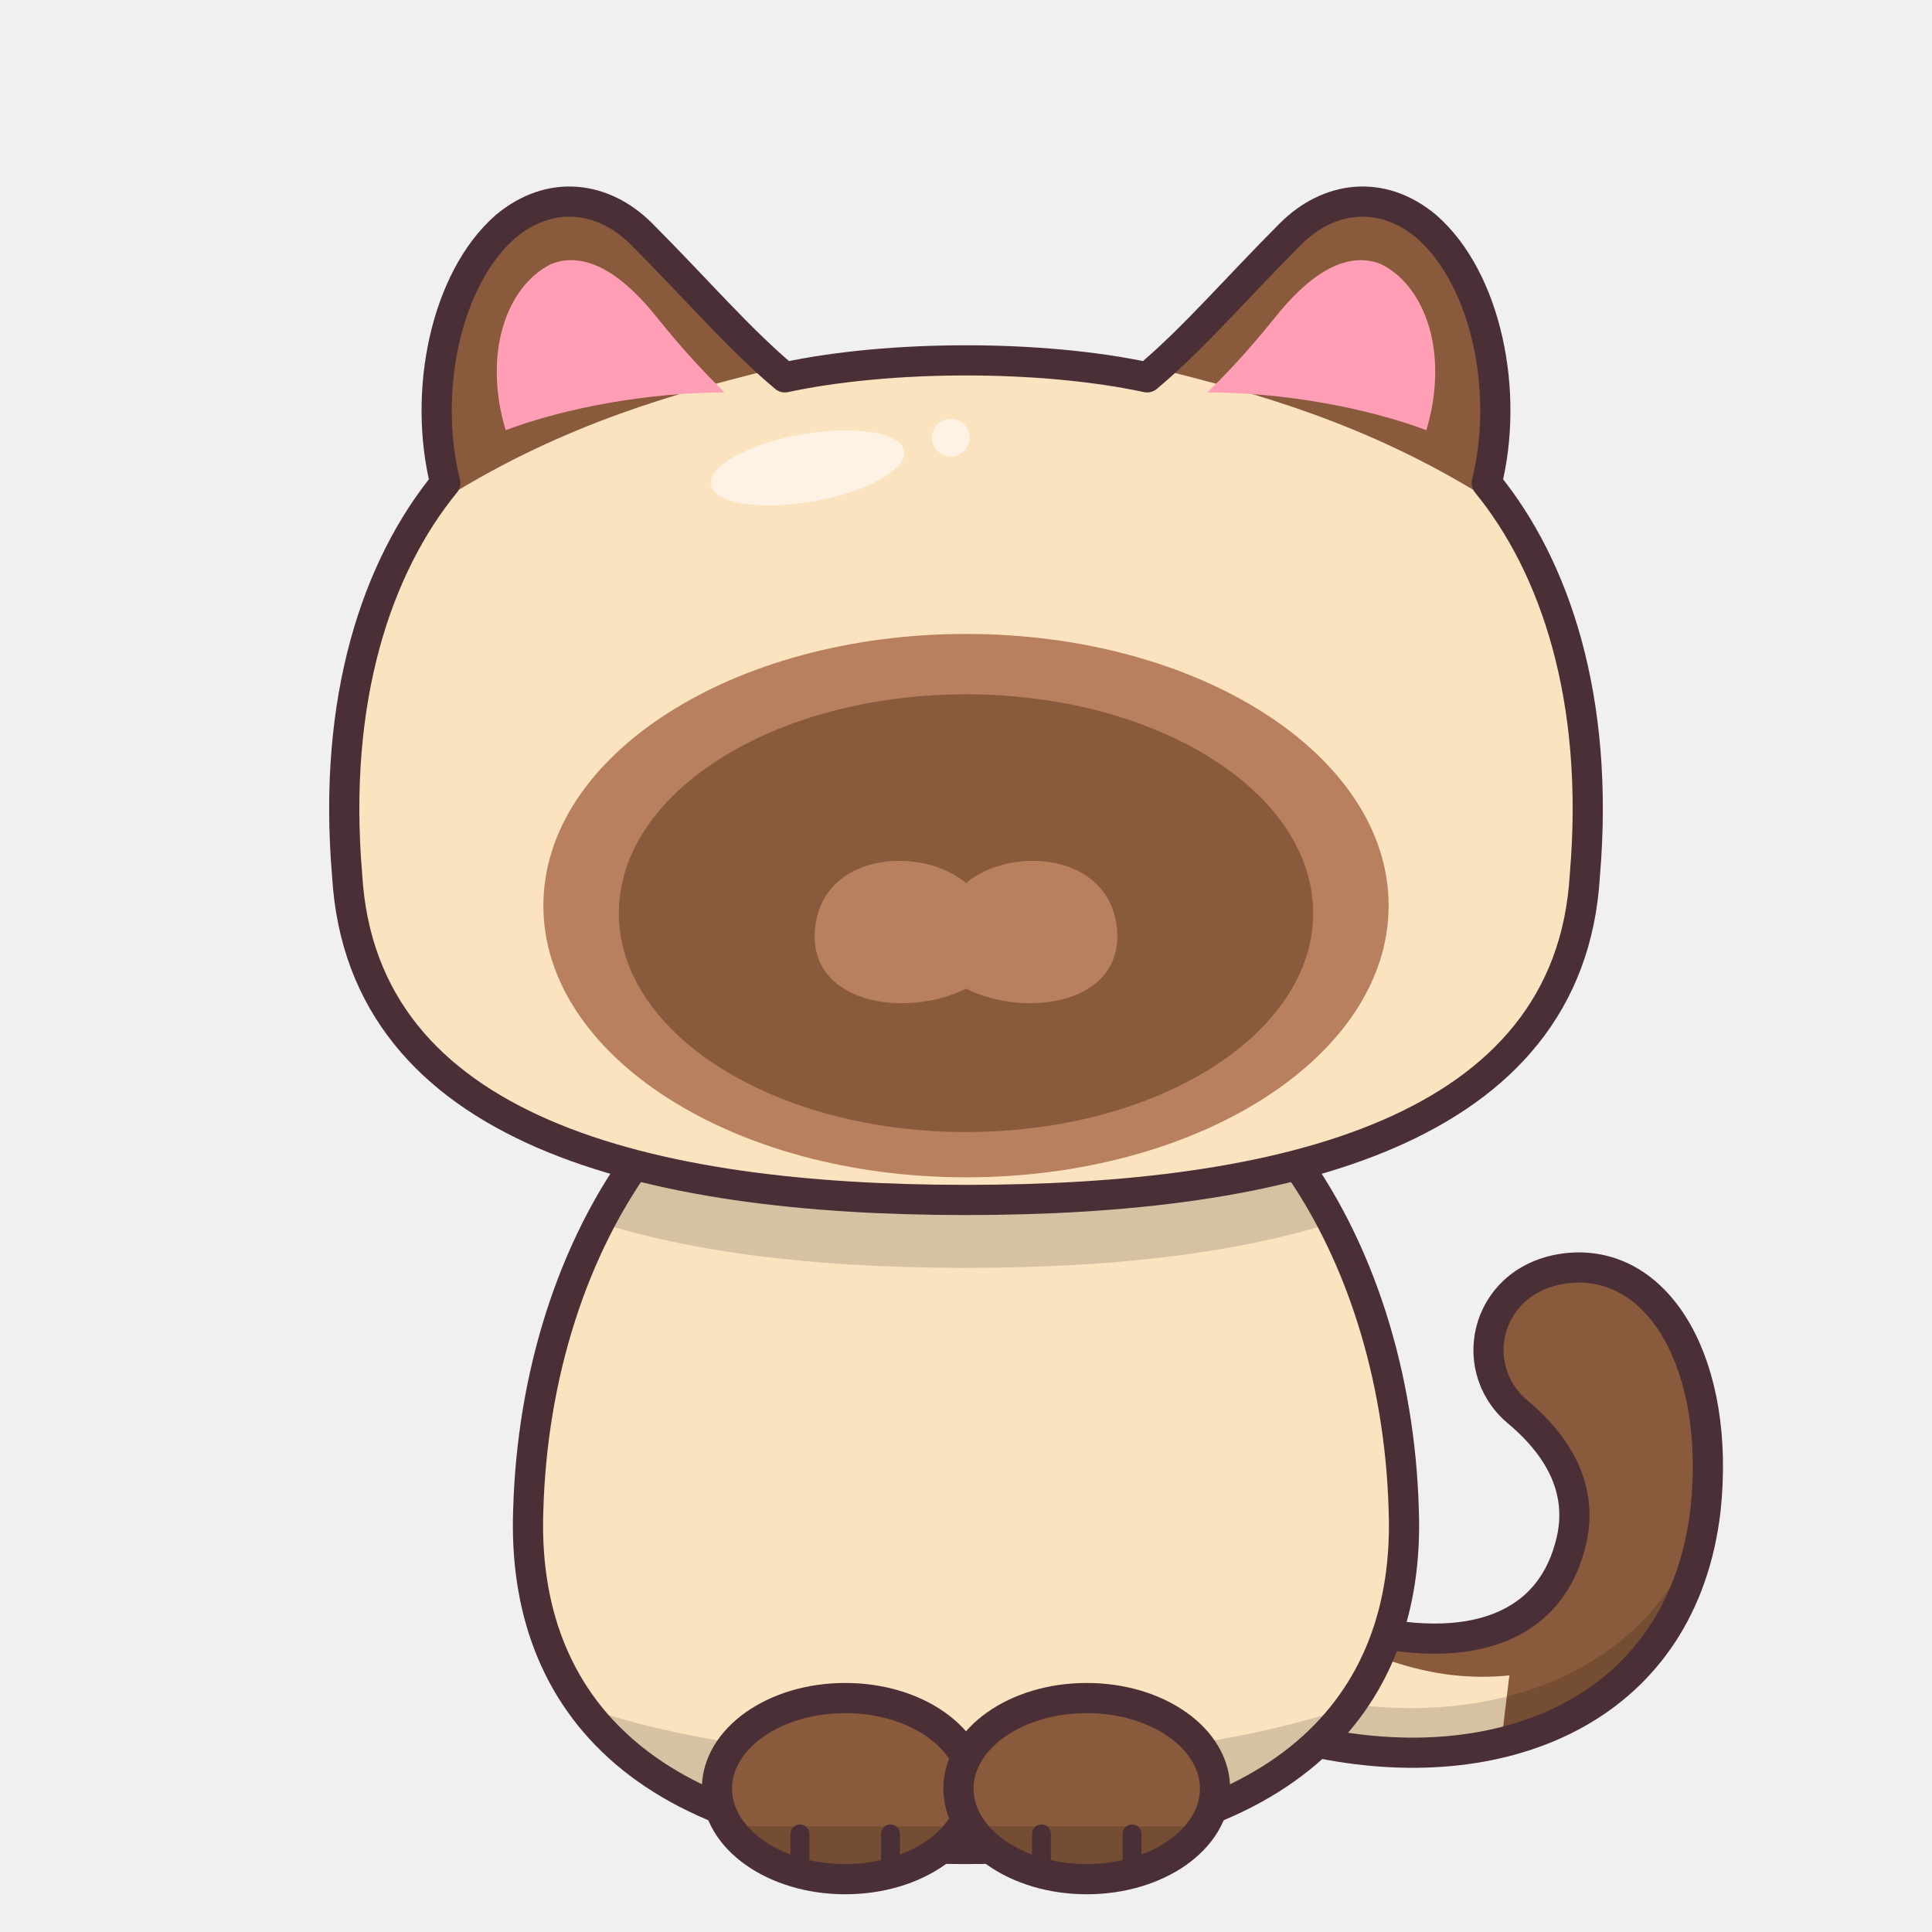
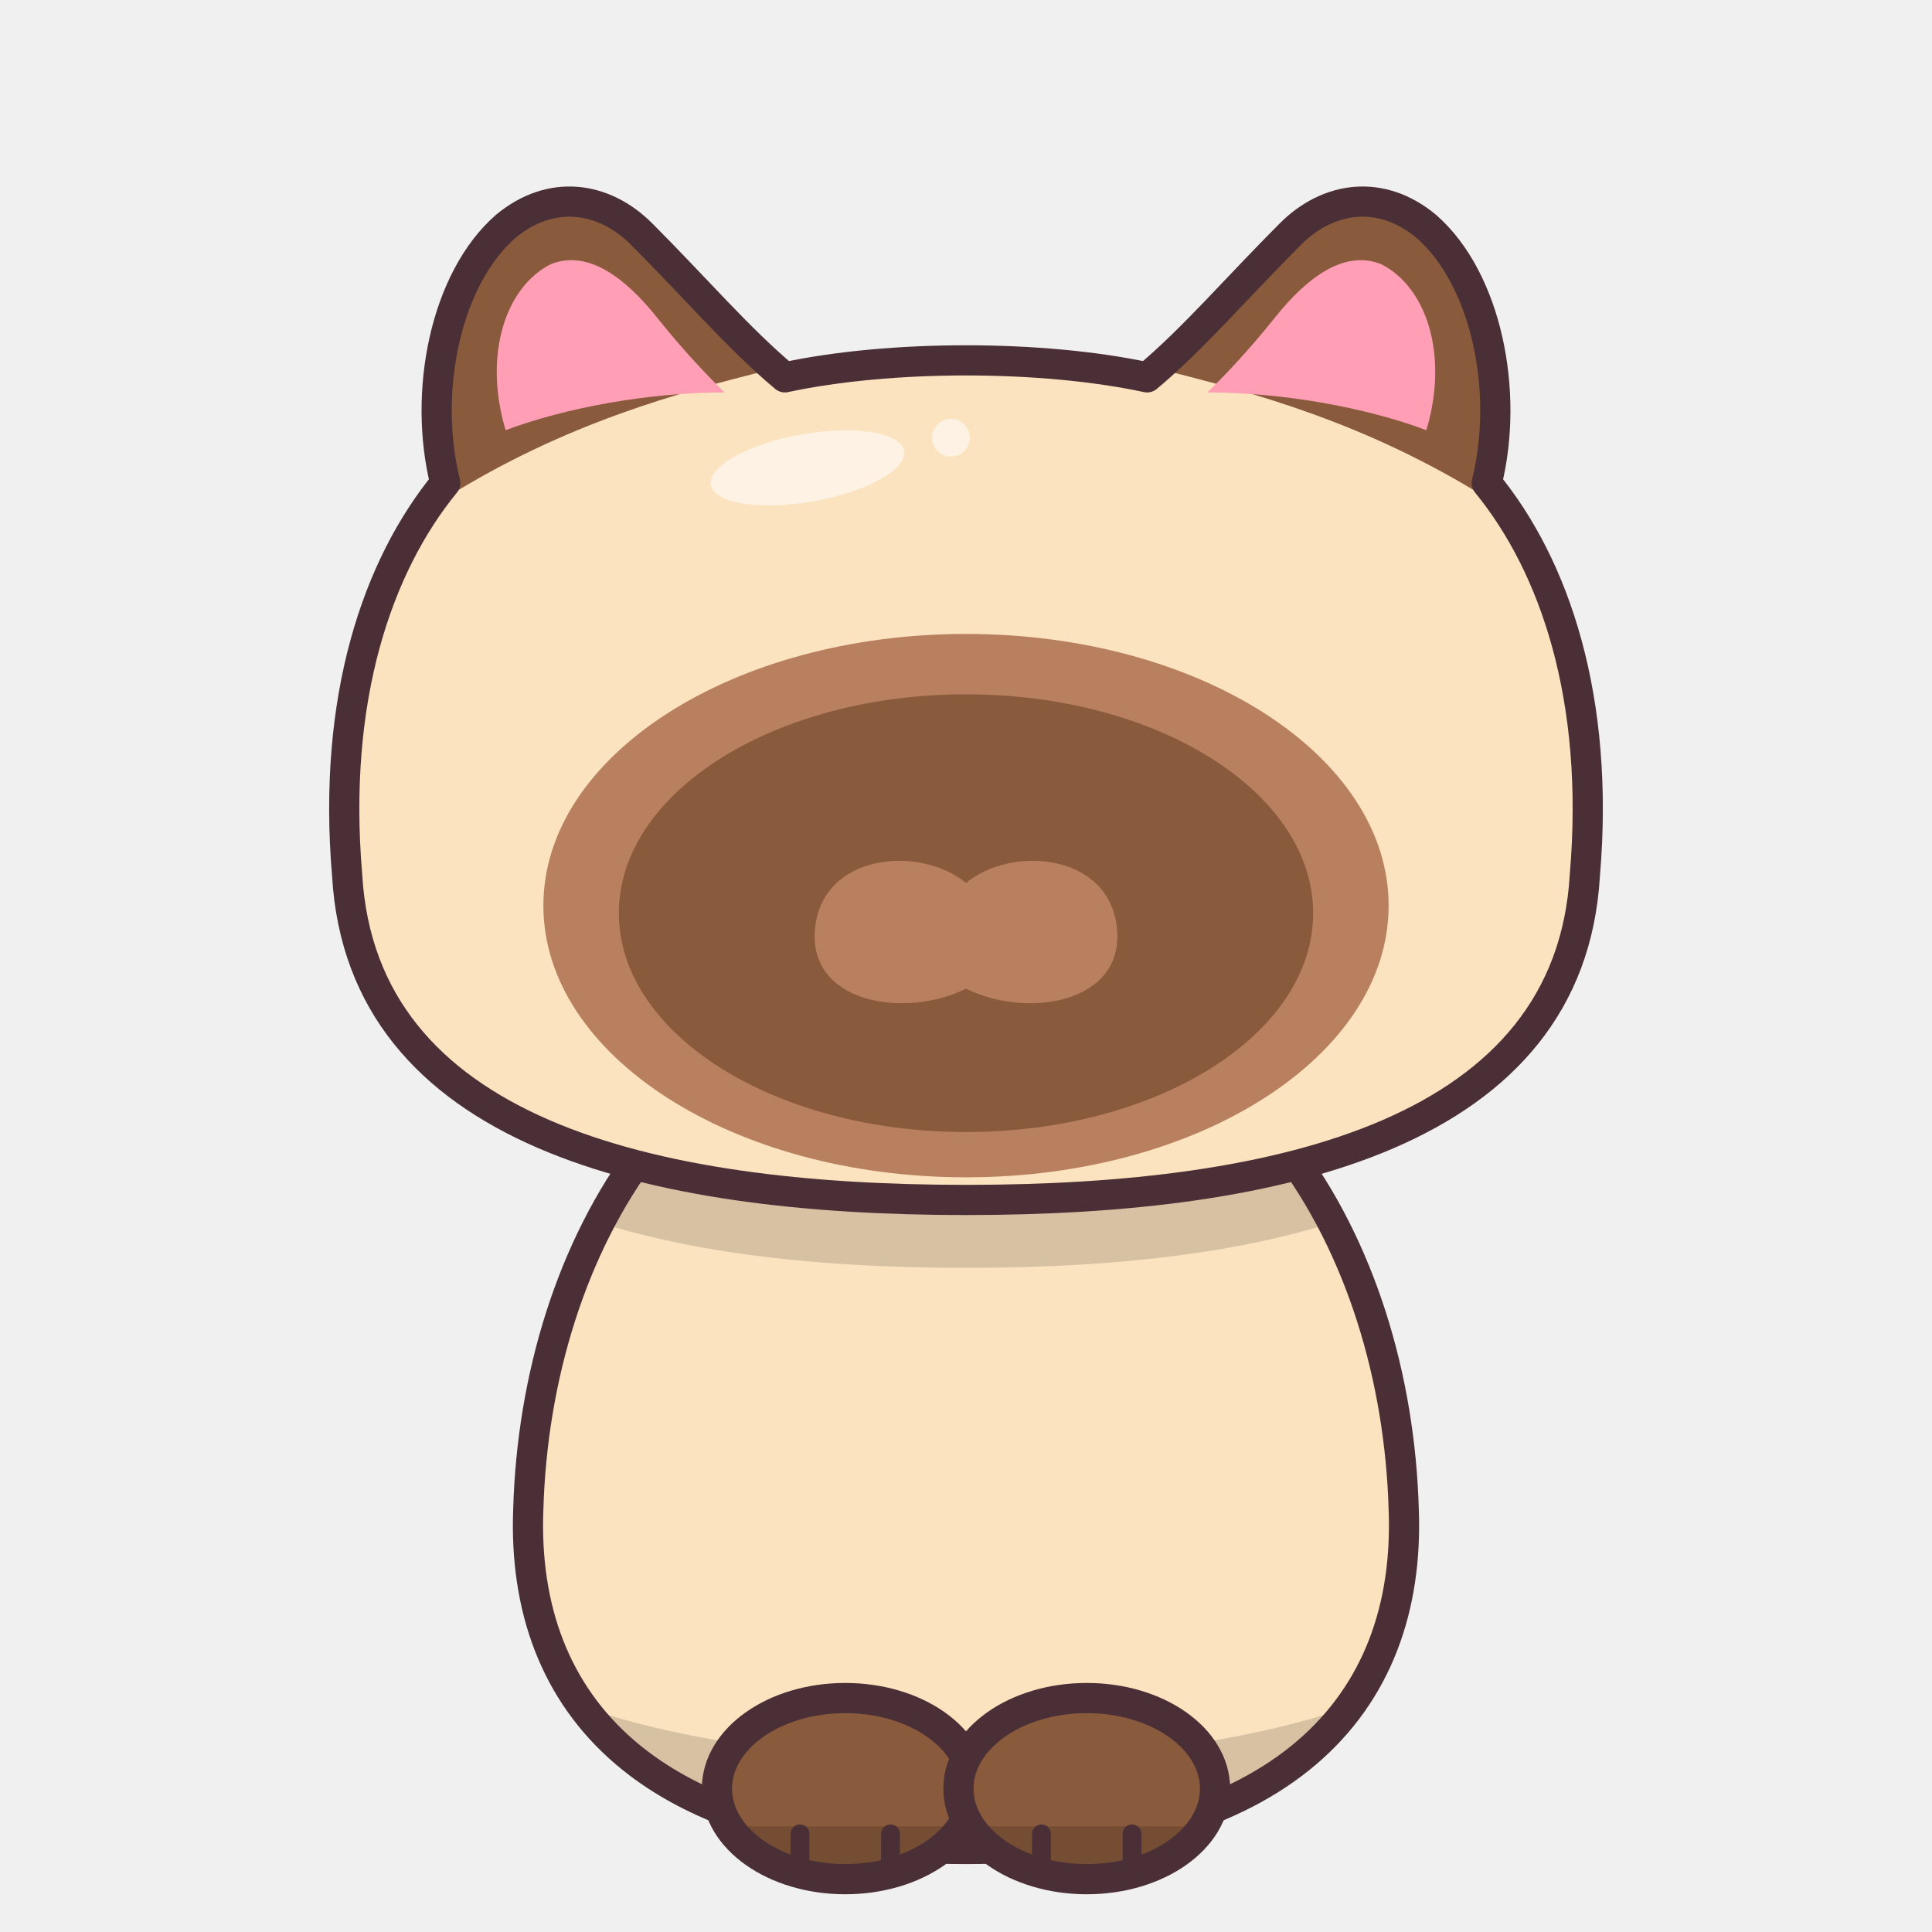
<svg xmlns="http://www.w3.org/2000/svg" viewBox="0 0 512 512" width="512" height="512">
  <defs>
    <path id="tail-shape" d="M350 462 C400 472 446 452 452 400 C456 362 440 334 416 336 C394 338 388 362 402 374 C414 384 420 396 416 410 C410 432 388 440 354 430 Z" />
    <path id="body-shape" d="M256 262 C330 262 370 330 372 400 C374 452 340 490 256 490 C172 490 138 452 140 400 C142 330 182 262 256 262 Z" />
    <ellipse id="paw-l-shape" cx="224" cy="474" rx="34" ry="24" />
    <ellipse id="paw-r-shape" cx="288" cy="474" rx="34" ry="24" />
    <path id="head-shape" d="M256 318 C172 318 96 300 92 232 C88 185 100 150 118 128 C112 104 118 74 134 60 C146 50 160 52 170 62 C184 76 196 90 208 100 C236 94 276 94 304 100 C316 90 328 76 342 62 C352 52 366 50 378 60 C394 74 400 104 394 128 C412 150 424 185 420 232 C416 300 340 318 256 318 Z" />
    <clipPath id="clip-tail">
      <use href="#tail-shape" />
    </clipPath>
    <clipPath id="clip-body">
      <use href="#body-shape" />
    </clipPath>
    <clipPath id="clip-paw-l">
      <use href="#paw-l-shape" />
    </clipPath>
    <clipPath id="clip-paw-r">
      <use href="#paw-r-shape" />
    </clipPath>
    <clipPath id="clip-head">
      <use href="#head-shape" />
    </clipPath>
  </defs>
  <g stroke-linejoin="round" stroke-linecap="round">
-     <g id="tail">
-       <use href="#tail-shape" fill="#8A5A3C" />
-       <g clip-path="url(#clip-tail)">
-         <path fill="#FBE3C0" d="M330 420 C360 440 380 446 400 444 L392 510 L330 510 Z" />
-         <path class="shade" fill="#000" fill-opacity="0.15" d="M340 448 C392 462 440 444 452 400 L470 400 L470 500 L330 500 Z" />
-       </g>
-       <use href="#tail-shape" fill="none" stroke="#4A3036" stroke-width="8" />
-     </g>
    <g id="body">
      <use href="#body-shape" fill="#FBE3C0" />
      <g clip-path="url(#clip-body)">
        <use class="shade" href="#head-shape" fill="#000" fill-opacity="0.15" transform="translate(0 18)" />
        <path class="shade" fill="#000" fill-opacity="0.15" d="M120 432 C160 478 352 478 392 432 L400 520 L112 520 Z" />
      </g>
      <use href="#body-shape" fill="none" stroke="#4A3036" stroke-width="8" />
    </g>
    <g id="paw-l">
      <use href="#paw-l-shape" fill="#8A5A3C" />
      <g clip-path="url(#clip-paw-l)">
        <rect class="shade" fill="#000" fill-opacity="0.15" x="180" y="484" width="90" height="20" />
      </g>
      <use href="#paw-l-shape" fill="none" stroke="#4A3036" stroke-width="8" />
      <path fill="none" stroke="#4A3036" stroke-width="5" d="M212 496 L212 486 M236 496 L236 486" />
    </g>
    <g id="paw-r">
      <use href="#paw-r-shape" fill="#8A5A3C" />
      <g clip-path="url(#clip-paw-r)">
        <rect class="shade" fill="#000" fill-opacity="0.15" x="244" y="484" width="90" height="20" />
      </g>
      <use href="#paw-r-shape" fill="none" stroke="#4A3036" stroke-width="8" />
      <path fill="none" stroke="#4A3036" stroke-width="5" d="M276 496 L276 486 M300 496 L300 486" />
    </g>
    <g id="head">
      <use href="#head-shape" fill="#FBE3C0" />
      <g clip-path="url(#clip-head)">
        <path fill="#8A5A3C" d="M90 40 L204 40 L204 98 C180 104 150 112 118 132 L90 132 Z" />
        <path fill="#8A5A3C" d="M422 40 L308 40 L308 98 C332 104 362 112 394 132 L422 132 Z" />
        <ellipse fill="#B98060" cx="256" cy="240" rx="112" ry="72" />
        <ellipse fill="#8A5A3C" cx="256" cy="242" rx="92" ry="58" />
        <path fill="#B98060" d="M256 234 C268 224 294 226 296 246 C298 266 272 270 256 262 C240 270 214 266 216 246 C218 226 244 224 256 234 Z" />
      </g>
      <path fill="#FF9EB5" d="M134 114 C128 94 134 76 146 70 C156 66 166 74 174 84 C182 94 188 100 192 104 C172 104 150 108 134 114 Z" />
      <path fill="#FF9EB5" d="M378 114 C384 94 378 76 366 70 C356 66 346 74 338 84 C330 94 324 100 320 104 C340 104 362 108 378 114 Z" />
      <ellipse fill="#FFFFFF" fill-opacity="0.55" cx="214" cy="124" rx="26" ry="9" transform="rotate(-10 214 124)" />
      <circle fill="#FFFFFF" fill-opacity="0.55" cx="252" cy="116" r="5" />
      <use href="#head-shape" fill="none" stroke="#4A3036" stroke-width="8" />
    </g>
  </g>
</svg>
